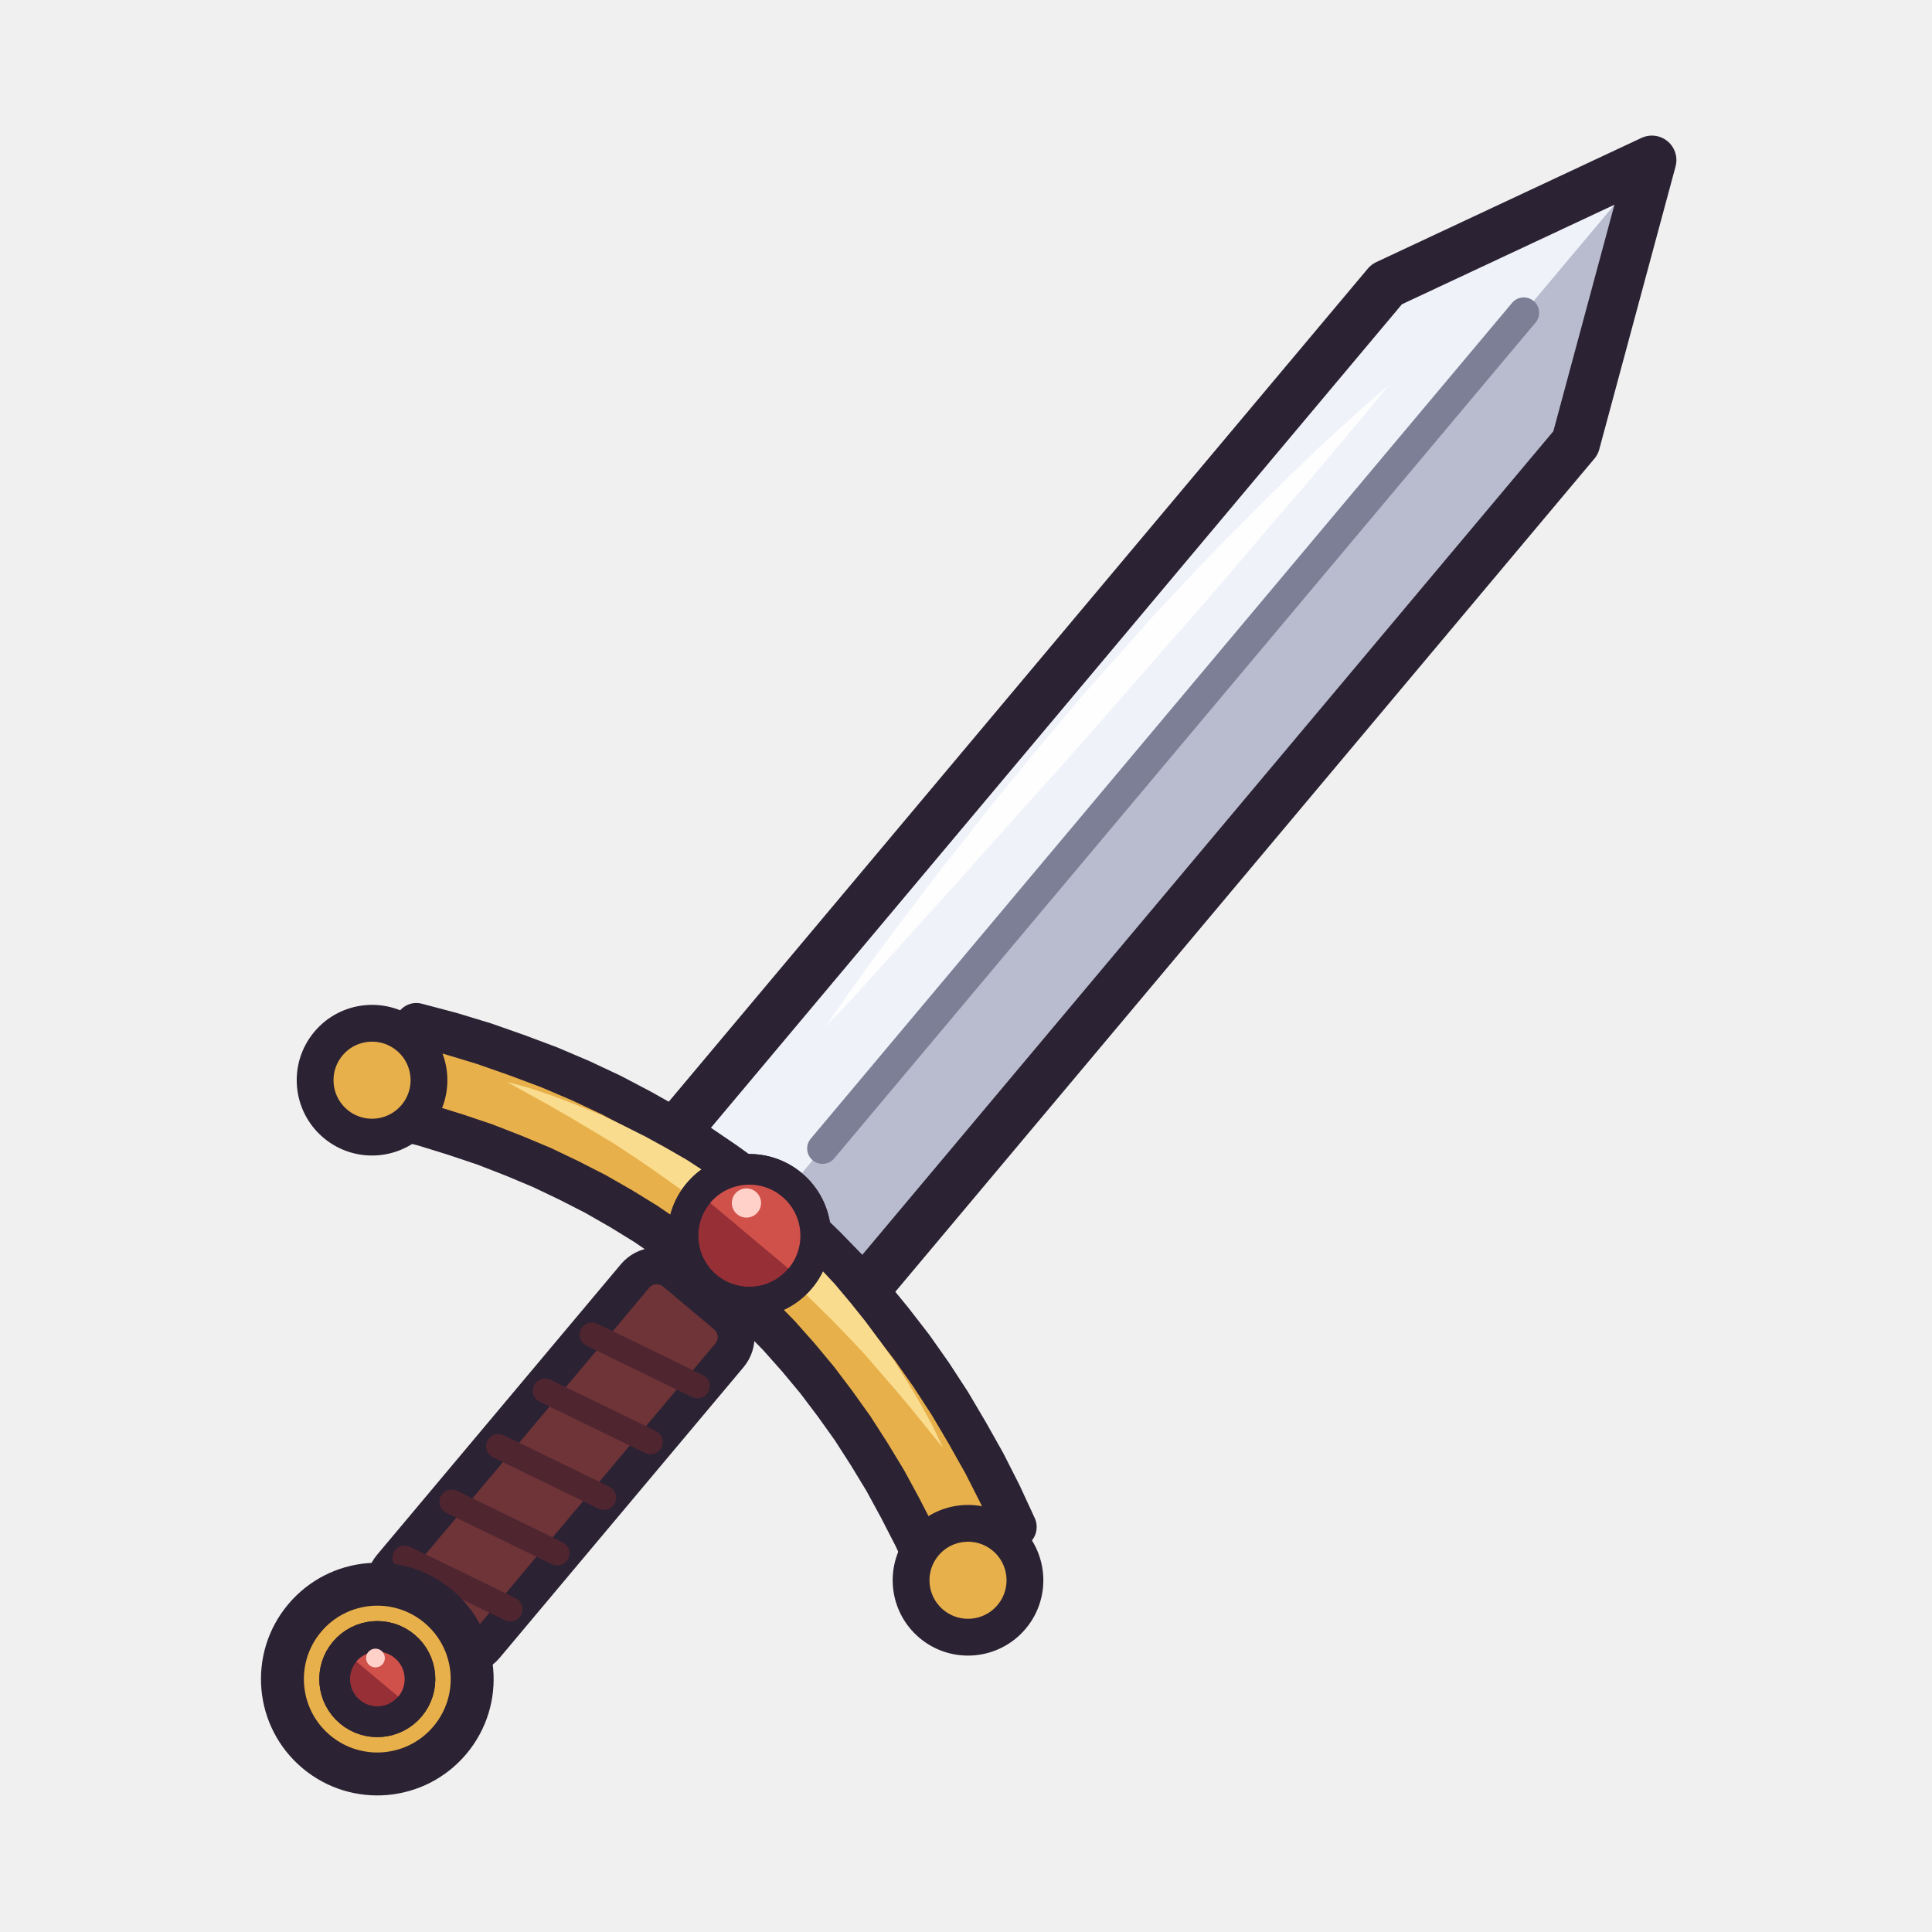
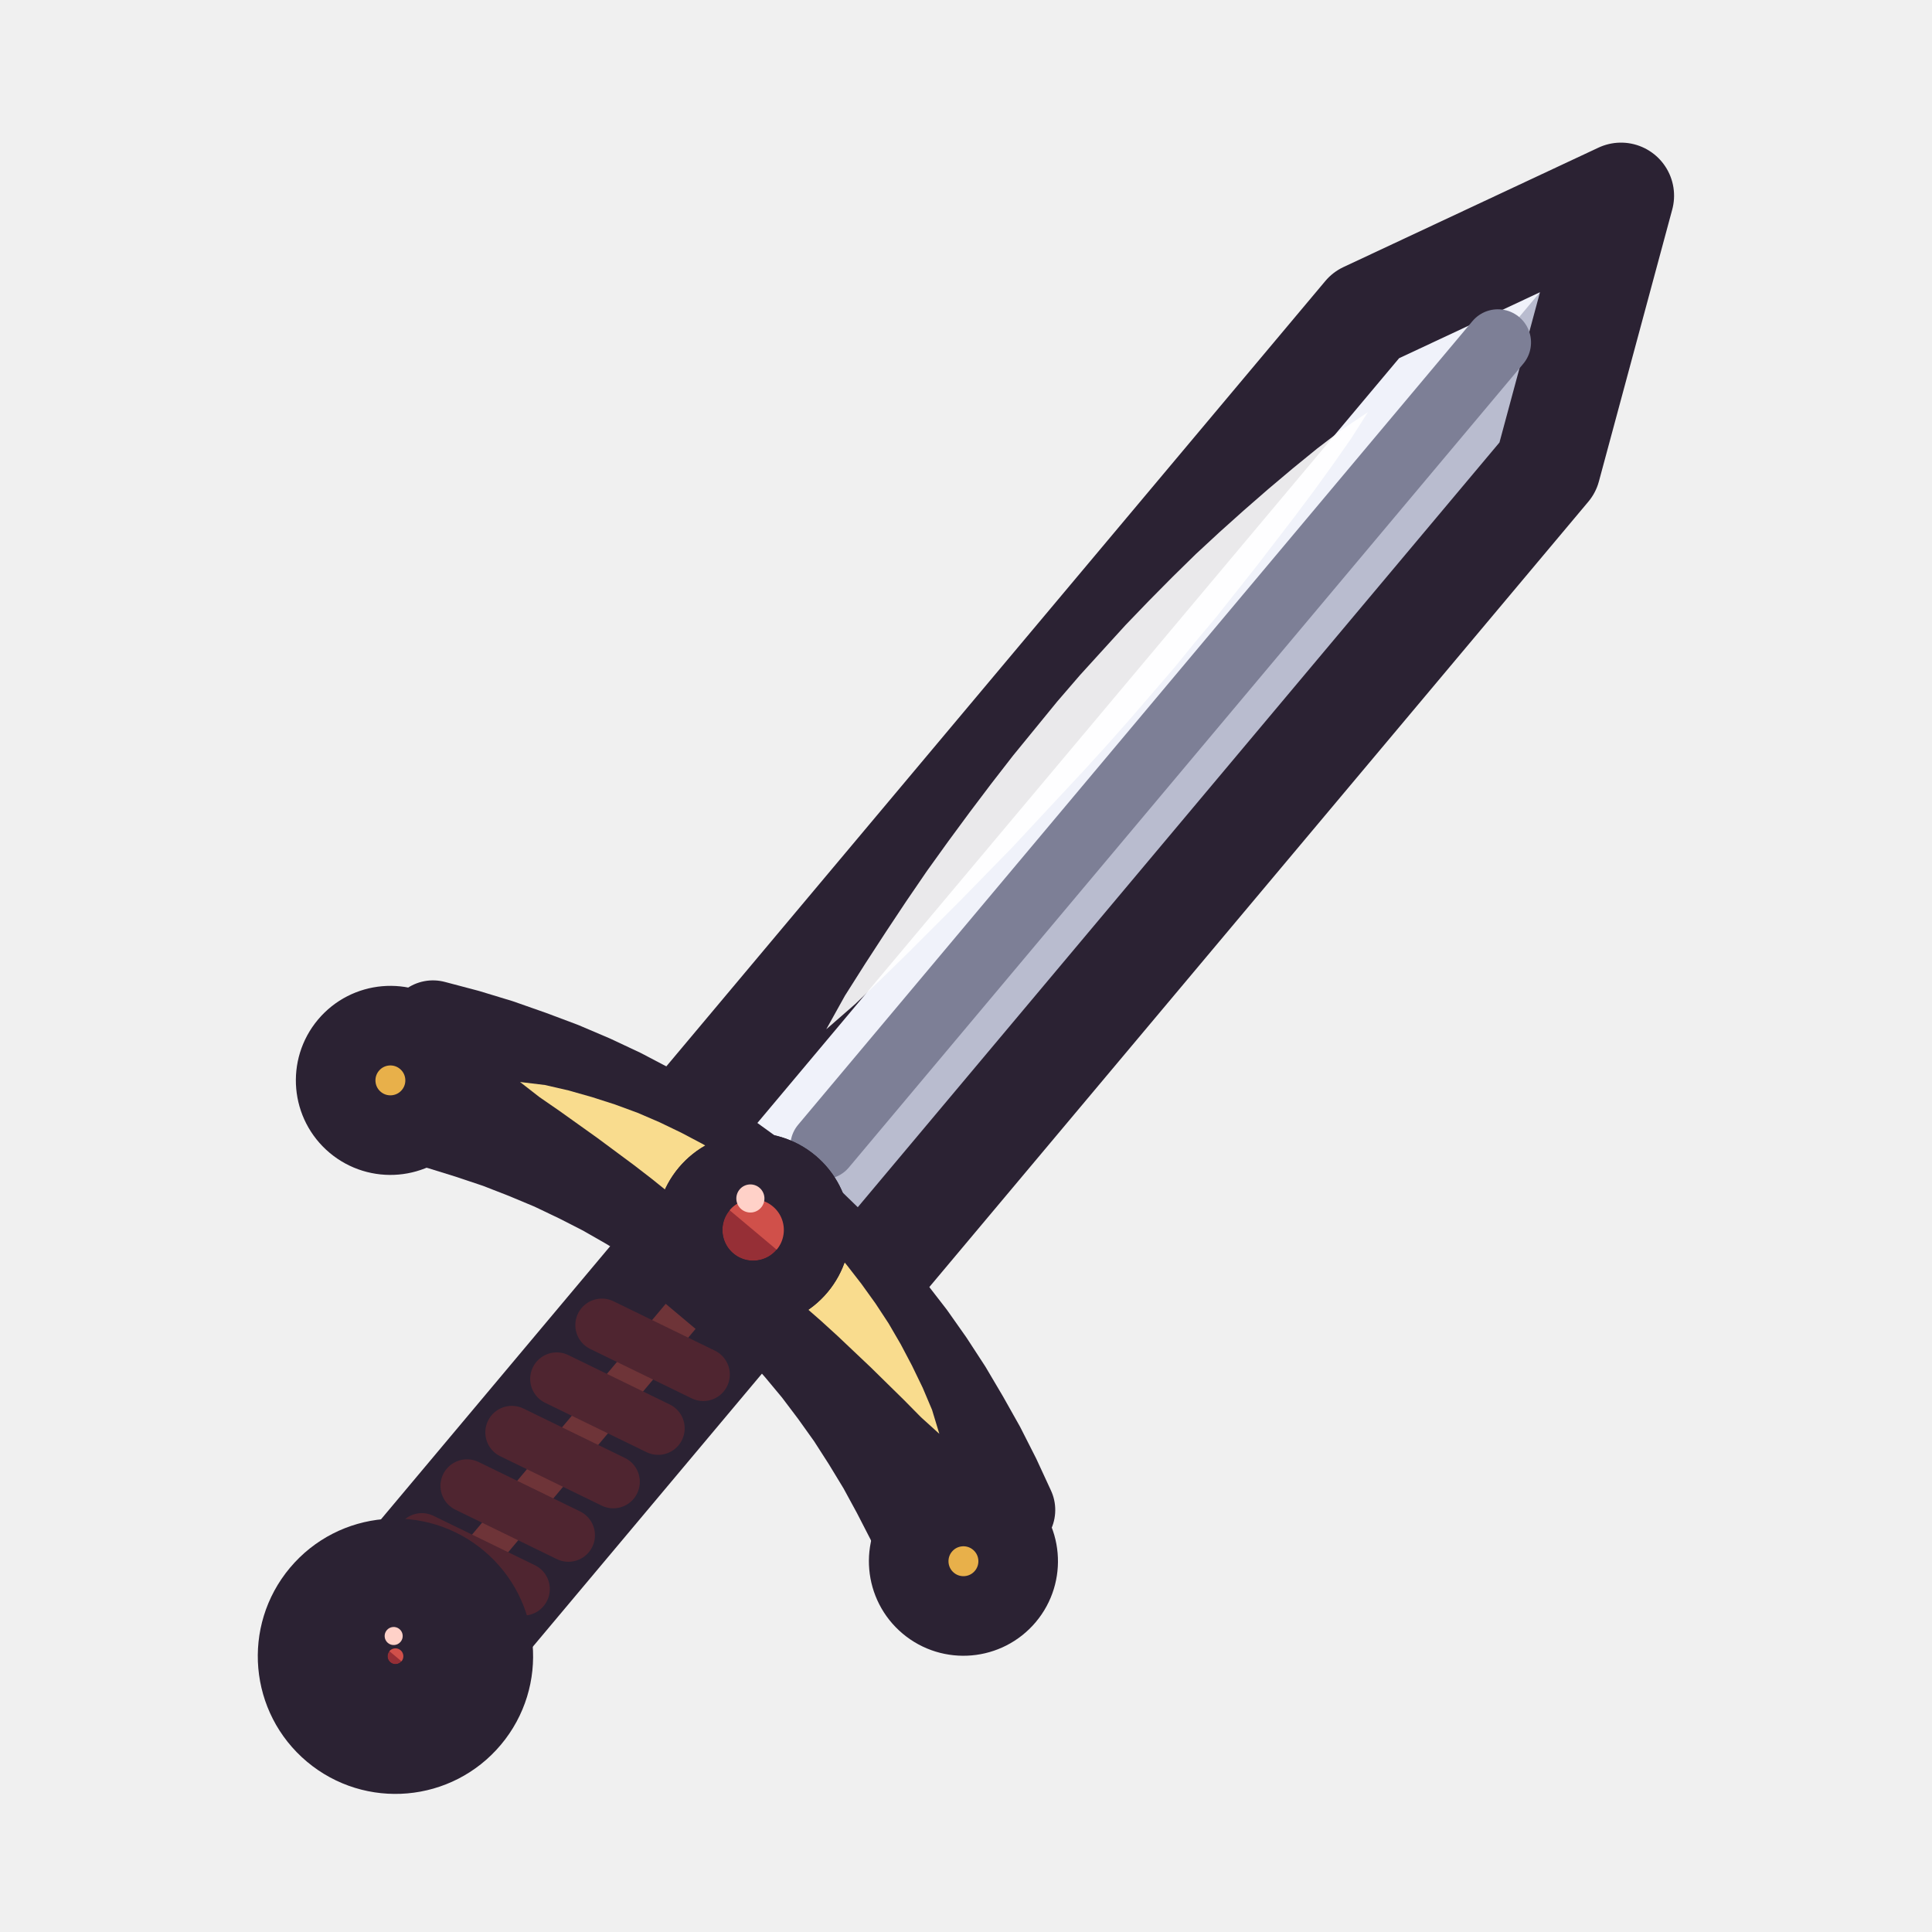
<svg xmlns="http://www.w3.org/2000/svg" width="192" height="192" viewBox="0 0 512 512">
  <defs />
  <g stroke="#2b2233" stroke-linejoin="round" stroke-linecap="round" stroke-width="8.00">
-     <g transform="translate(22.2 -328.6) scale(1.25714)">
+     <g transform="translate(30.0 -304.9) scale(1.20879)">
      <g transform="rotate(40 256 384)">
        <g transform="translate(256.0 560.0) rotate(0.0) scale(1 1)">
          <path d="M-26 0 L-26 -236 L0 -292 L0 0 Z" fill="#f0f2fa" stroke="none" opacity="1" />
          <path d="M0 0 L0 -292 L26 -236 L26 0 Z" fill="#b9bccf" stroke="none" opacity="1" />
-           <path d="M-26 0 L-26 -236 L0 -292 L26 -236 L26 0 Z" fill="none" stroke-width="10.34" />
-           <path d="M0 -20 L0 -250" fill="none" stroke="#7d7f96" stroke-width="6.46" />
-           <path d="M-16.0 -40.0 L-15.5 -48.3 L-15.2 -56.5 L-14.9 -64.7 L-14.6 -72.8 L-14.3 -80.8 L-14.1 -88.8 L-13.8 -96.6 L-13.6 -104.4 L-13.3 -112.2 L-13.1 -119.8 L-12.9 -127.4 L-12.8 -134.9 L-12.6 -142.4 L-12.5 -149.8 L-12.3 -157.1 L-12.2 -164.3 L-12.1 -171.5 L-12.1 -178.6 L-12.0 -185.7 L-11.9 -192.7 L-11.9 -199.6 L-11.9 -206.5 L-11.9 -213.3 L-12.0 -220.0 L-12.0 -220.0 L-13.1 -213.3 L-14.0 -206.6 L-14.9 -199.8 L-15.6 -192.9 L-16.3 -185.9 L-16.9 -178.9 L-17.5 -171.7 L-18.0 -164.6 L-18.4 -157.3 L-18.8 -150.0 L-19.0 -142.5 L-19.2 -135.1 L-19.4 -127.5 L-19.4 -119.9 L-19.4 -112.2 L-19.3 -104.5 L-19.2 -96.6 L-18.9 -88.8 L-18.7 -80.8 L-18.3 -72.8 L-17.9 -64.7 L-17.4 -56.5 L-16.8 -48.3 L-16.0 -40.0 Z" fill="#ffffff" stroke="none" opacity="0.9" />
-           <path d="M-73.6 33.0 L-67.4 30.1 L-61.2 27.5 L-55.1 25.1 L-48.9 23.0 L-42.8 21.1 L-36.6 19.5 L-30.5 18.1 L-24.4 17.0 L-18.3 16.1 L-12.2 15.5 L-6.1 15.1 L0.0 15.0 L6.1 15.1 L12.2 15.5 L18.3 16.1 L24.4 17.0 L30.5 18.1 L36.6 19.5 L42.8 21.1 L48.9 23.0 L55.1 25.1 L61.2 27.5 L67.4 30.1 L73.6 33.0 L82.4 15.0 L75.6 11.8 L68.8 8.9 L61.9 6.3 L55.1 3.9 L48.2 1.8 L41.4 0.0 L34.5 -1.5 L27.6 -2.8 L20.7 -3.7 L13.8 -4.4 L6.9 -4.9 L0.0 -5.0 L-6.9 -4.9 L-13.8 -4.4 L-20.7 -3.7 L-27.6 -2.8 L-34.5 -1.5 L-41.4 0.0 L-48.2 1.8 L-55.1 3.9 L-61.9 6.3 L-68.8 8.9 L-75.6 11.8 L-82.4 15.0 Z" fill="#e8b04a" stroke-width="9.05" />
-           <path d="M-60.0 12.0 L-54.8 11.0 L-49.7 10.0 L-44.6 9.1 L-39.6 8.3 L-34.6 7.5 L-29.6 6.9 L-24.6 6.4 L-19.7 6.0 L-14.7 5.6 L-9.8 5.4 L-4.9 5.3 L0.0 5.2 L4.9 5.3 L9.8 5.4 L14.7 5.6 L19.7 6.0 L24.6 6.4 L29.6 6.9 L34.6 7.5 L39.6 8.3 L44.6 9.1 L49.7 10.0 L54.8 11.0 L60.0 12.0 L60.0 12.0 L55.2 9.8 L50.3 7.9 L45.4 6.2 L40.4 4.6 L35.4 3.3 L30.4 2.1 L25.4 1.1 L20.3 0.2 L15.3 -0.4 L10.2 -0.9 L5.1 -1.1 L0.0 -1.2 L-5.1 -1.1 L-10.2 -0.9 L-15.3 -0.4 L-20.3 0.2 L-25.4 1.1 L-30.4 2.1 L-35.4 3.3 L-40.4 4.6 L-45.4 6.2 L-50.3 7.9 L-55.2 9.8 L-60.0 12.0 Z" fill="#f9dc8e" stroke="none" opacity="1" />
-           <circle cx="-82" cy="30" r="12" fill="#e8b04a" stroke-width="7.76" />
-           <circle cx="82" cy="30" r="12" fill="#e8b04a" stroke-width="7.76" />
-           <rect x="-13.0" y="20.0" width="26.0" height="92.0" rx="6.0" fill="#6e3438" stroke-width="7.76" />
-           <path d="M-12.0 41.3 L12.0 35.3" fill="none" stroke="#4f2530" stroke-width="5.17" />
-           <path d="M-12.0 56.7 L12.0 50.7" fill="none" stroke="#4f2530" stroke-width="5.17" />
-           <path d="M-12.0 72.0 L12.0 66.0" fill="none" stroke="#4f2530" stroke-width="5.17" />
-           <path d="M-12.0 87.3 L12.0 81.3" fill="none" stroke="#4f2530" stroke-width="5.17" />
-           <path d="M-12.0 102.7 L12.0 96.7" fill="none" stroke="#4f2530" stroke-width="5.17" />
-           <circle cx="0" cy="4" r="14" fill="#962f36" stroke-width="6.46" />
+           <path d="M-26 0 L-26 -236 L0 -292 L26 -236 L26 0 Z" fill="none" stroke-width="23.27" />
+           <path d="M0 -20 L0 -250" fill="none" stroke="#7d7f96" stroke-width="14.54" />
+           <path d="M-16.0 -40.0 L-14.7 -48.3 L-13.8 -56.6 L-13.0 -64.7 L-12.3 -72.8 L-11.6 -80.8 L-11.0 -88.8 L-10.4 -96.6 L-10.0 -104.4 L-9.6 -112.1 L-9.2 -119.8 L-8.9 -127.3 L-8.7 -134.8 L-8.6 -142.3 L-8.5 -149.6 L-8.6 -157.0 L-8.6 -164.2 L-8.8 -171.4 L-9.0 -178.5 L-9.3 -185.5 L-9.6 -192.5 L-10.0 -199.5 L-10.5 -206.4 L-11.1 -213.2 L-12.0 -220.0 L-12.0 -220.0 L-13.9 -213.4 L-15.4 -206.7 L-16.7 -199.9 L-17.9 -193.0 L-19.0 -186.0 L-20.0 -179.0 L-20.9 -171.9 L-21.6 -164.7 L-22.2 -157.4 L-22.7 -150.1 L-23.0 -142.7 L-23.3 -135.2 L-23.4 -127.6 L-23.3 -120.0 L-23.2 -112.3 L-22.9 -104.5 L-22.5 -96.7 L-22.0 -88.8 L-21.4 -80.8 L-20.6 -72.7 L-19.7 -64.7 L-18.7 -56.5 L-17.6 -48.3 L-16.0 -40.0 Z" fill="#ffffff" stroke="none" opacity="0.9" />
+           <path d="M-73.6 33.0 L-67.4 30.1 L-61.2 27.5 L-55.1 25.1 L-48.9 23.0 L-42.8 21.1 L-36.6 19.5 L-30.5 18.1 L-24.4 17.0 L-18.3 16.1 L-12.2 15.5 L-6.1 15.1 L0.0 15.0 L6.1 15.1 L12.2 15.5 L18.3 16.1 L24.4 17.0 L30.5 18.1 L36.6 19.5 L42.8 21.1 L48.9 23.0 L55.1 25.1 L61.2 27.5 L67.4 30.1 L73.6 33.0 L82.4 15.0 L75.6 11.8 L68.8 8.9 L61.9 6.3 L55.1 3.9 L48.2 1.8 L41.4 0.0 L34.5 -1.5 L27.6 -2.8 L20.7 -3.7 L13.8 -4.4 L6.9 -4.9 L0.0 -5.0 L-6.9 -4.9 L-13.8 -4.4 L-20.7 -3.7 L-27.6 -2.8 L-34.5 -1.5 L-41.4 0.0 L-48.2 1.8 L-55.1 3.9 L-61.9 6.3 L-68.8 8.9 L-75.6 11.8 L-82.4 15.0 Z" fill="#e8b04a" stroke-width="20.36" />
+           <path d="M-60.0 12.0 L-54.6 11.8 L-49.3 11.3 L-44.2 10.9 L-39.1 10.5 L-34.1 10.2 L-29.1 9.9 L-24.2 9.7 L-19.3 9.6 L-14.4 9.4 L-9.6 9.3 L-4.8 9.3 L0.0 9.3 L4.8 9.3 L9.6 9.3 L14.4 9.4 L19.3 9.6 L24.2 9.7 L29.1 9.9 L34.1 10.2 L39.1 10.5 L44.2 10.9 L49.3 11.3 L54.6 11.8 L60.0 12.0 L60.0 12.0 L55.4 9.0 L50.7 6.6 L45.8 4.4 L40.9 2.4 L35.9 0.6 L30.9 -0.9 L25.8 -2.2 L20.7 -3.3 L15.6 -4.2 L10.4 -4.8 L5.2 -5.1 L0.0 -5.3 L-5.2 -5.1 L-10.4 -4.8 L-15.6 -4.2 L-20.7 -3.3 L-25.8 -2.2 L-30.9 -0.9 L-35.9 0.6 L-40.9 2.4 L-45.8 4.4 L-50.7 6.6 L-55.4 9.0 L-60.0 12.0 Z" fill="#f9dc8e" stroke="none" opacity="1" />
+           <circle cx="-82" cy="30" r="12" fill="#e8b04a" stroke-width="17.45" />
+           <circle cx="82" cy="30" r="12" fill="#e8b04a" stroke-width="17.45" />
+           <rect x="-13.0" y="20.0" width="26.0" height="92.0" rx="6.0" fill="#6e3438" stroke-width="17.45" />
+           <path d="M-12.0 41.3 L12.0 35.3" fill="none" stroke="#4f2530" stroke-width="11.63" />
+           <path d="M-12.0 56.7 L12.0 50.7" fill="none" stroke="#4f2530" stroke-width="11.63" />
+           <path d="M-12.0 72.0 L12.0 66.0" fill="none" stroke="#4f2530" stroke-width="11.63" />
+           <path d="M-12.0 87.3 L12.0 81.3" fill="none" stroke="#4f2530" stroke-width="11.63" />
+           <path d="M-12.0 102.7 L12.0 96.7" fill="none" stroke="#4f2530" stroke-width="11.63" />
+           <circle cx="0" cy="4" r="14" fill="#962f36" stroke-width="14.54" />
          <path d="M-11.2 4 A11.2 11.2 0 0 1 11.2 4 Z" fill="#d0504a" stroke="none" />
-           <circle cx="0" cy="4" r="14" fill="none" stroke-width="6.46" />
+           <circle cx="0" cy="4" r="14" fill="none" stroke-width="14.54" />
          <circle cx="-4.9" cy="-0.9" r="3.08" fill="#ffd1c8" stroke="none" />
-           <circle cx="0" cy="126" r="20" fill="#e8b04a" stroke-width="9.05" />
-           <circle cx="0" cy="126" r="9" fill="#962f36" stroke-width="6.46" />
+           <circle cx="0" cy="126" r="20" fill="#e8b04a" stroke-width="20.36" />
+           <circle cx="0" cy="126" r="9" fill="#962f36" stroke-width="14.54" />
          <path d="M-7.2 126 A7.2 7.2 0 0 1 7.2 126 Z" fill="#d0504a" stroke="none" />
-           <circle cx="0" cy="126" r="9" fill="none" stroke-width="6.46" />
+           <circle cx="0" cy="126" r="9" fill="none" stroke-width="14.54" />
          <circle cx="-3.15" cy="122.85" r="1.98" fill="#ffd1c8" stroke="none" />
        </g>
      </g>
    </g>
  </g>
</svg>
